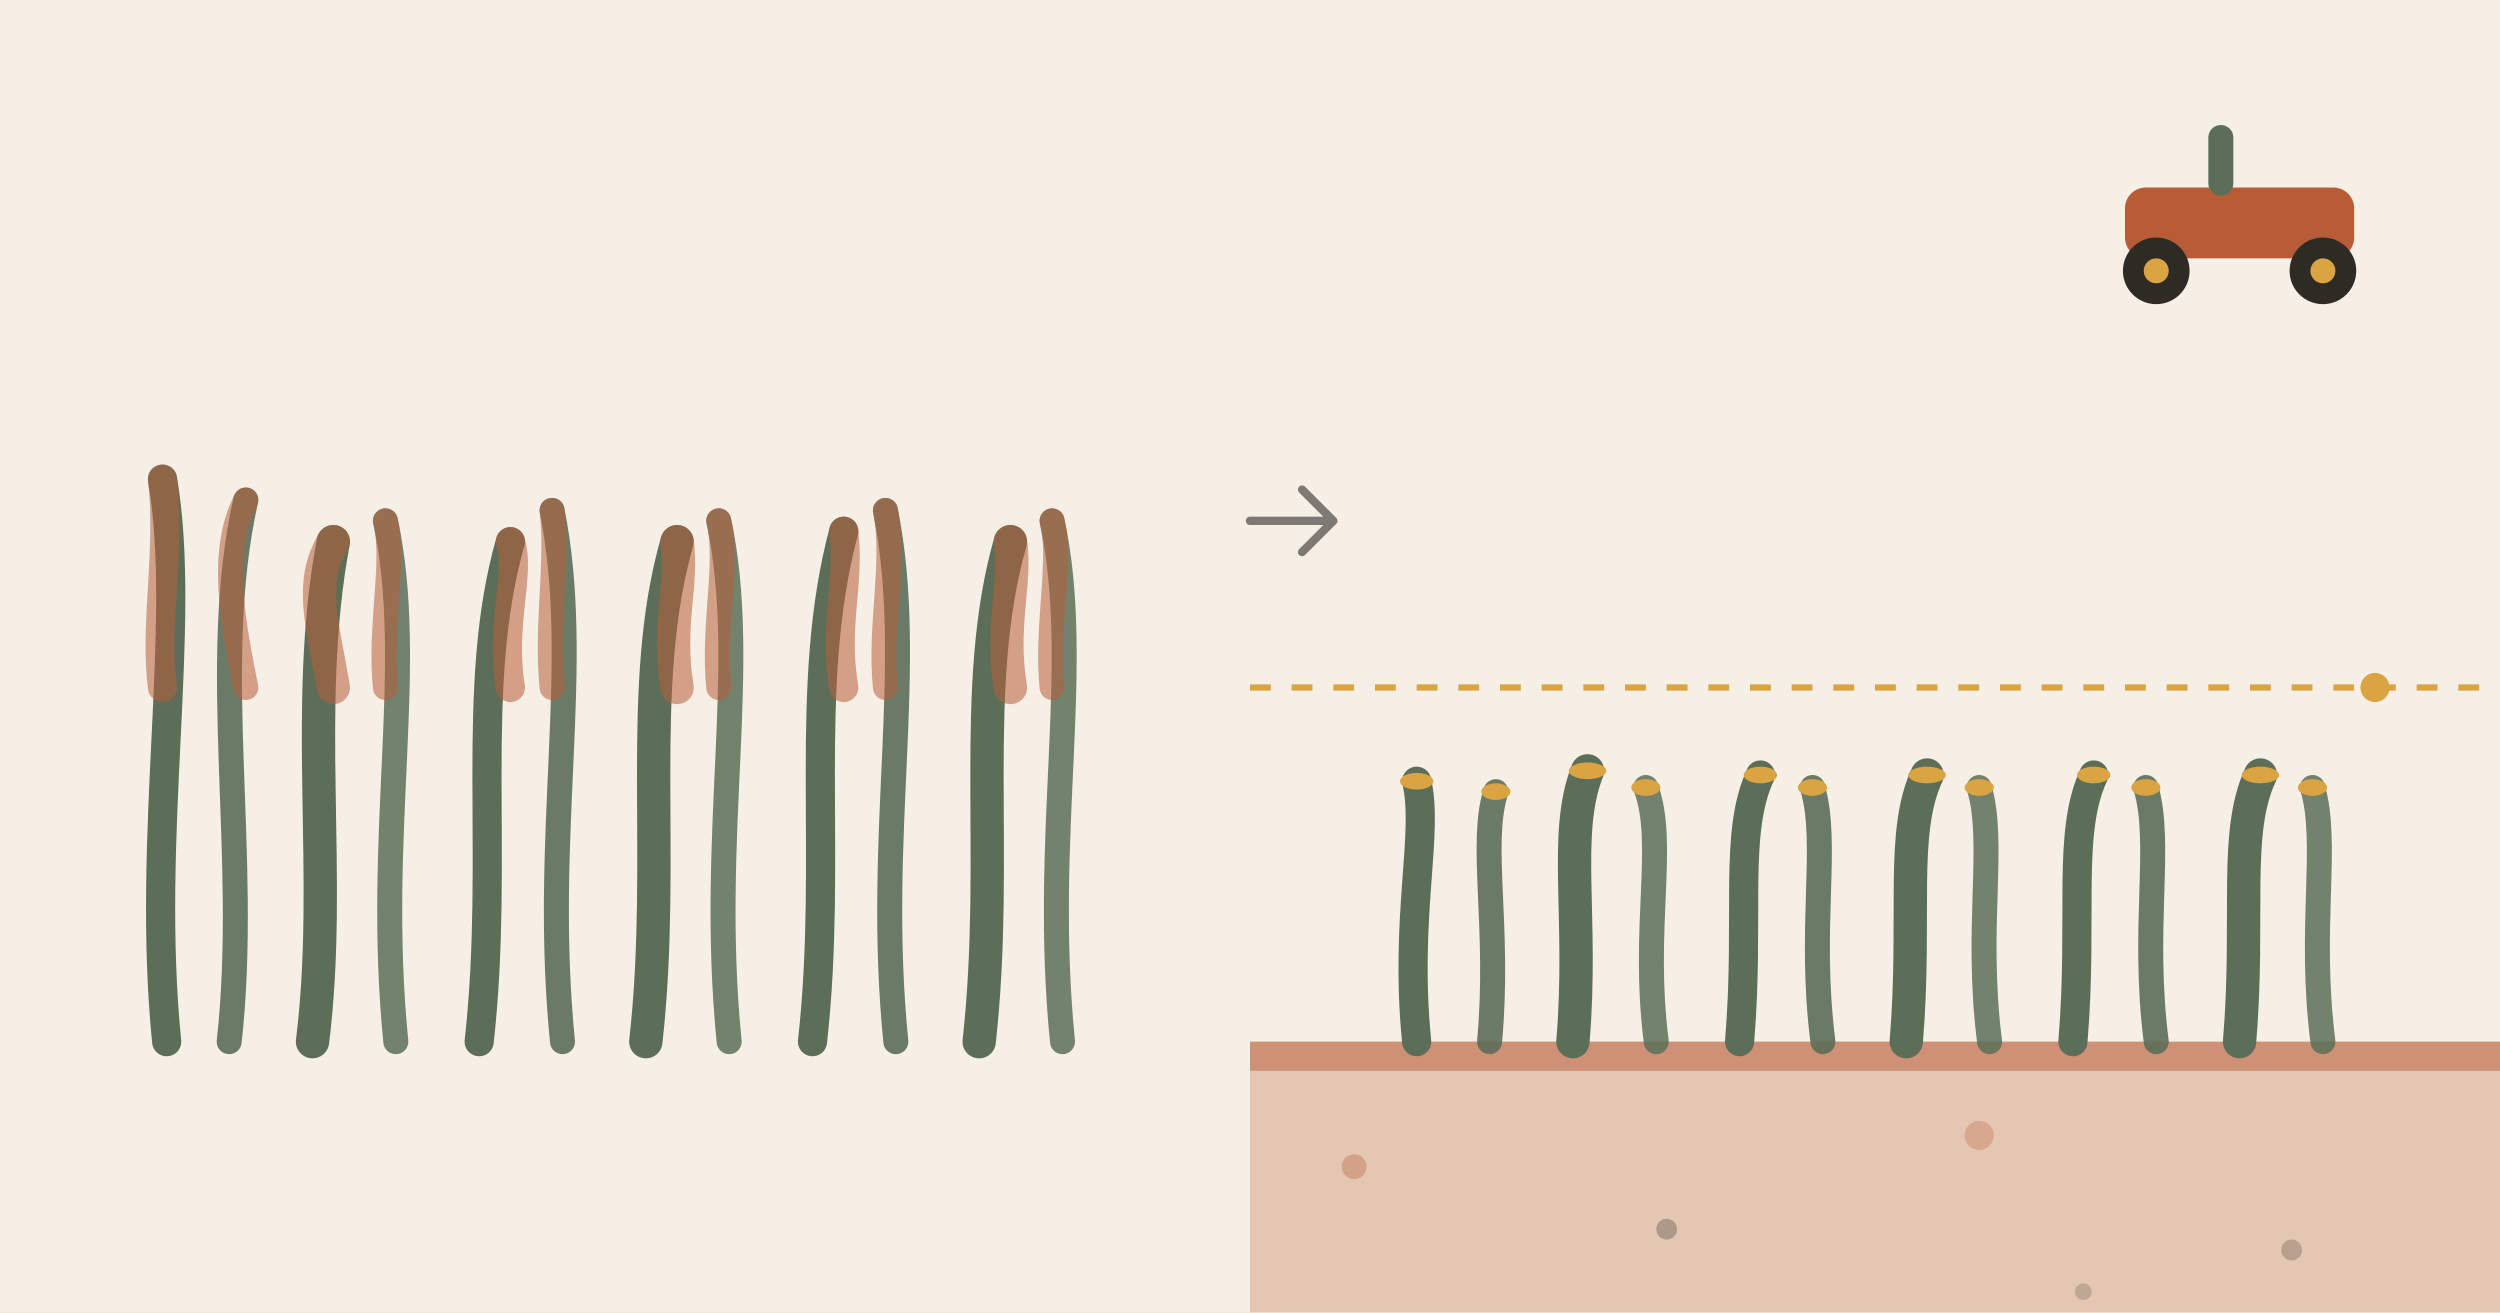
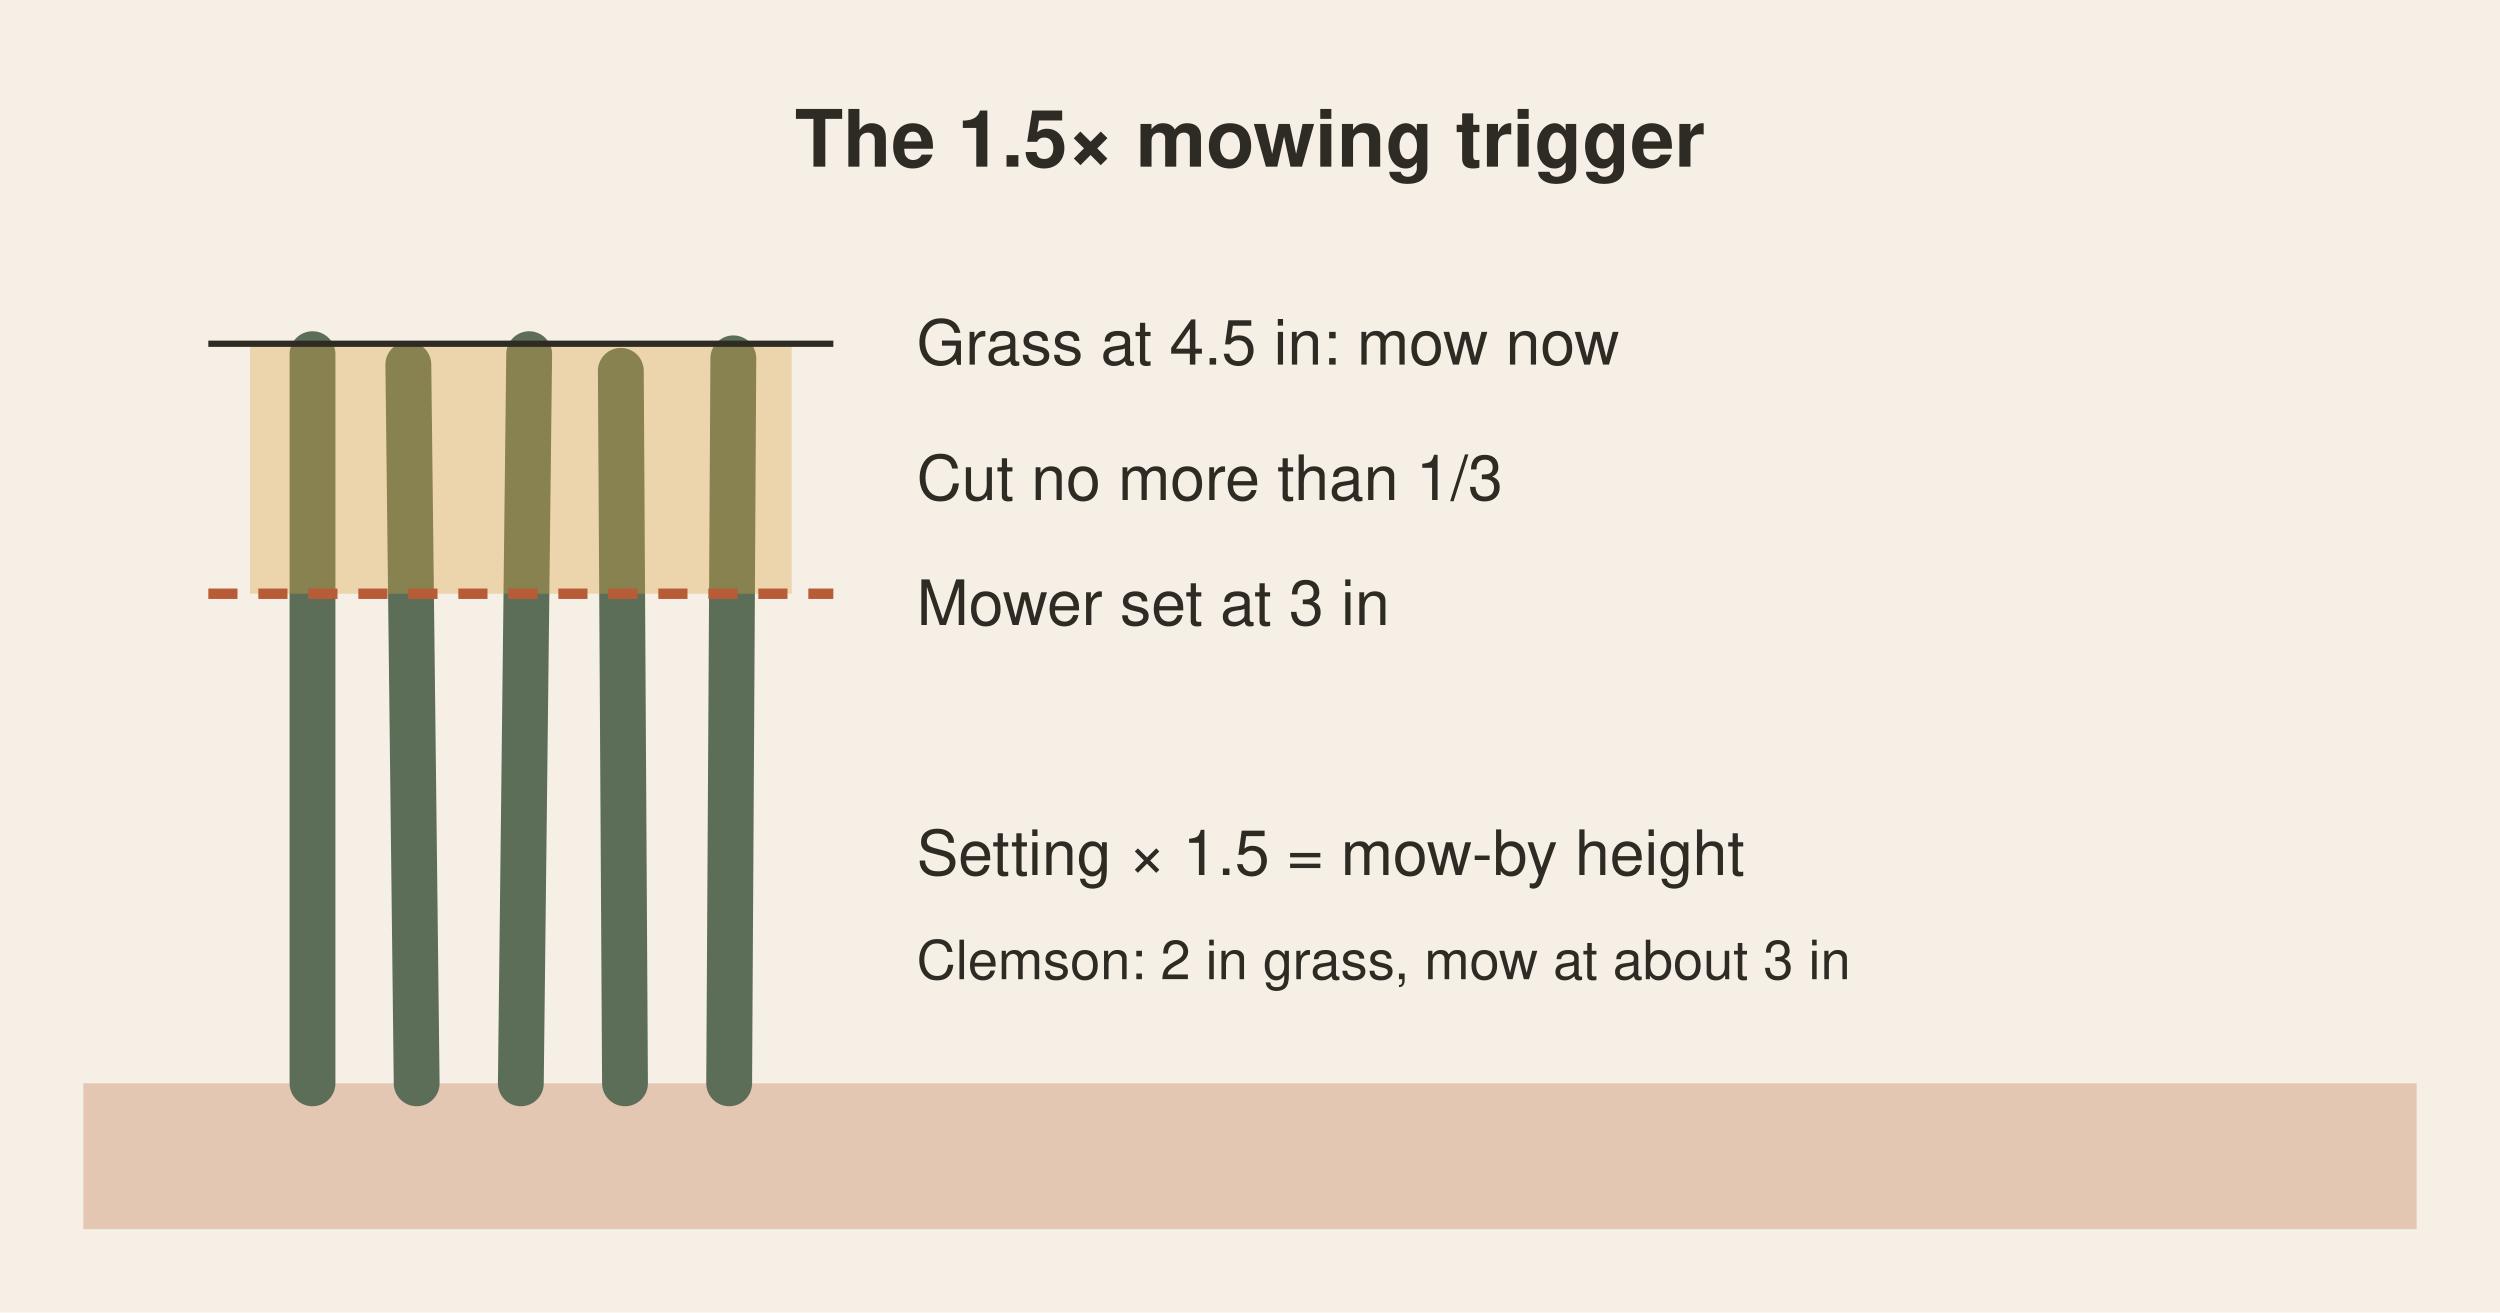
<svg xmlns="http://www.w3.org/2000/svg" viewBox="0 0 1200 630">
  <rect width="1200" height="630" fill="#F6EFE6" />
-   <rect x="0" y="500" width="1200" height="130" fill="#E4C7B2" />
-   <rect x="0" y="500" width="1200" height="14" fill="#B85C38" opacity="0.5" />
-   <circle cx="90" cy="555" r="6" fill="#B85C38" opacity="0.4" />
-   <circle cx="220" cy="590" r="5" fill="#2E2A24" opacity="0.3" />
-   <circle cx="360" cy="540" r="7" fill="#B85C38" opacity="0.3" />
-   <circle cx="500" cy="600" r="5" fill="#2E2A24" opacity="0.25" />
-   <circle cx="650" cy="560" r="6" fill="#B85C38" opacity="0.35" />
-   <circle cx="800" cy="590" r="5" fill="#2E2A24" opacity="0.3" />
-   <circle cx="950" cy="545" r="7" fill="#B85C38" opacity="0.3" />
-   <circle cx="1100" cy="600" r="5" fill="#2E2A24" opacity="0.25" />
-   <circle cx="150" cy="615" r="4" fill="#2E2A24" opacity="0.2" />
-   <circle cx="1000" cy="620" r="4" fill="#2E2A24" opacity="0.2" />
-   <line x1="0" y1="330" x2="1200" y2="330" stroke="#D9A441" stroke-width="3" stroke-dasharray="10 10" />
-   <circle cx="60" cy="330" r="7" fill="#D9A441" />
-   <circle cx="1140" cy="330" r="7" fill="#D9A441" />
-   <g>
-     <rect x="0" y="0" width="600" height="630" fill="#F6EFE6" />
-     <path d="M80 500 C70 400 90 300 78 230" stroke="#5C6E58" stroke-width="14" fill="none" stroke-linecap="round" />
-     <path d="M110 500 C120 410 100 320 118 240" stroke="#5C6E58" stroke-width="12" fill="none" stroke-linecap="round" opacity="0.9" />
-     <path d="M150 500 C160 420 145 340 160 260" stroke="#5C6E58" stroke-width="16" fill="none" stroke-linecap="round" />
-     <path d="M190 500 C180 400 200 320 185 250" stroke="#5C6E58" stroke-width="12" fill="none" stroke-linecap="round" opacity="0.85" />
-     <path d="M230 500 C240 410 225 330 245 260" stroke="#5C6E58" stroke-width="14" fill="none" stroke-linecap="round" />
-     <path d="M270 500 C260 400 280 320 265 245" stroke="#5C6E58" stroke-width="12" fill="none" stroke-linecap="round" opacity="0.9" />
-     <path d="M310 500 C320 410 305 330 325 260" stroke="#5C6E58" stroke-width="16" fill="none" stroke-linecap="round" />
-     <path d="M350 500 C340 400 360 320 345 250" stroke="#5C6E58" stroke-width="12" fill="none" stroke-linecap="round" opacity="0.85" />
-     <path d="M390 500 C400 410 385 330 405 255" stroke="#5C6E58" stroke-width="14" fill="none" stroke-linecap="round" />
-     <path d="M430 500 C420 400 440 320 425 245" stroke="#5C6E58" stroke-width="12" fill="none" stroke-linecap="round" opacity="0.9" />
-     <path d="M470 500 C480 410 465 330 485 260" stroke="#5C6E58" stroke-width="16" fill="none" stroke-linecap="round" />
-     <path d="M510 500 C500 400 520 320 505 250" stroke="#5C6E58" stroke-width="12" fill="none" stroke-linecap="round" opacity="0.85" />
-     <path d="M78 330 C74 300 82 265 78 230" stroke="#B85C38" stroke-width="14" fill="none" stroke-linecap="round" opacity="0.55" />
-     <path d="M118 330 C112 300 105 265 118 240" stroke="#B85C38" stroke-width="12" fill="none" stroke-linecap="round" opacity="0.55" />
-     <path d="M160 330 C155 300 148 280 160 260" stroke="#B85C38" stroke-width="16" fill="none" stroke-linecap="round" opacity="0.55" />
-     <path d="M185 330 C182 300 190 270 185 250" stroke="#B85C38" stroke-width="12" fill="none" stroke-linecap="round" opacity="0.55" />
-     <path d="M245 330 C240 300 250 275 245 260" stroke="#B85C38" stroke-width="14" fill="none" stroke-linecap="round" opacity="0.55" />
-     <path d="M265 330 C262 300 268 270 265 245" stroke="#B85C38" stroke-width="12" fill="none" stroke-linecap="round" opacity="0.55" />
-     <path d="M325 330 C320 300 328 280 325 260" stroke="#B85C38" stroke-width="16" fill="none" stroke-linecap="round" opacity="0.55" />
-     <path d="M345 330 C342 300 350 270 345 250" stroke="#B85C38" stroke-width="12" fill="none" stroke-linecap="round" opacity="0.55" />
-     <path d="M405 330 C400 300 408 280 405 255" stroke="#B85C38" stroke-width="14" fill="none" stroke-linecap="round" opacity="0.55" />
-     <path d="M425 330 C422 300 430 270 425 245" stroke="#B85C38" stroke-width="12" fill="none" stroke-linecap="round" opacity="0.55" />
-     <path d="M485 330 C480 300 488 280 485 260" stroke="#B85C38" stroke-width="16" fill="none" stroke-linecap="round" opacity="0.55" />
-     <path d="M505 330 C502 300 510 270 505 250" stroke="#B85C38" stroke-width="12" fill="none" stroke-linecap="round" opacity="0.55" />
+   <text x="600" y="80" font-family="Helvetica, Arial, sans-serif" font-size="38" font-weight="bold" fill="#2E2A24" text-anchor="middle">The 1.5× mowing trigger</text>
+   <rect x="40" y="520" width="1120" height="70" fill="#E4C7B2" />
+   <g stroke-linecap="round" fill="none">
+     <path d="M150 520 L150 170" stroke="#5C6E58" stroke-width="22" />
+     <path d="M200 520 L196 175" stroke="#5C6E58" stroke-width="22" />
+     <path d="M250 520 L254 170" stroke="#5C6E58" stroke-width="22" />
+     <path d="M300 520 L298 178" stroke="#5C6E58" stroke-width="22" />
+     <path d="M350 520 L352 172" stroke="#5C6E58" stroke-width="22" />
  </g>
-   <g>
-     <path d="M680 500 C674 440 686 400 680 375" stroke="#5C6E58" stroke-width="14" fill="none" stroke-linecap="round" />
-     <path d="M715 500 C720 445 710 405 718 380" stroke="#5C6E58" stroke-width="12" fill="none" stroke-linecap="round" opacity="0.9" />
-     <path d="M755 500 C760 440 750 400 762 370" stroke="#5C6E58" stroke-width="16" fill="none" stroke-linecap="round" />
-     <path d="M795 500 C788 445 800 405 790 378" stroke="#5C6E58" stroke-width="12" fill="none" stroke-linecap="round" opacity="0.85" />
-     <path d="M835 500 C840 440 832 400 845 372" stroke="#5C6E58" stroke-width="14" fill="none" stroke-linecap="round" />
-     <path d="M875 500 C868 445 878 405 870 378" stroke="#5C6E58" stroke-width="12" fill="none" stroke-linecap="round" opacity="0.9" />
-     <path d="M915 500 C920 440 912 400 925 372" stroke="#5C6E58" stroke-width="16" fill="none" stroke-linecap="round" />
-     <path d="M955 500 C948 445 958 405 950 378" stroke="#5C6E58" stroke-width="12" fill="none" stroke-linecap="round" opacity="0.85" />
-     <path d="M995 500 C1000 440 992 400 1005 372" stroke="#5C6E58" stroke-width="14" fill="none" stroke-linecap="round" />
-     <path d="M1035 500 C1028 445 1038 405 1030 378" stroke="#5C6E58" stroke-width="12" fill="none" stroke-linecap="round" opacity="0.9" />
-     <path d="M1075 500 C1080 440 1072 400 1085 372" stroke="#5C6E58" stroke-width="16" fill="none" stroke-linecap="round" />
-     <path d="M1115 500 C1108 445 1118 405 1110 378" stroke="#5C6E58" stroke-width="12" fill="none" stroke-linecap="round" opacity="0.85" />
-     <ellipse cx="680" cy="375" rx="8" ry="4" fill="#D9A441" />
-     <ellipse cx="718" cy="380" rx="7" ry="4" fill="#D9A441" />
-     <ellipse cx="762" cy="370" rx="9" ry="4" fill="#D9A441" />
-     <ellipse cx="790" cy="378" rx="7" ry="4" fill="#D9A441" />
-     <ellipse cx="845" cy="372" rx="8" ry="4" fill="#D9A441" />
-     <ellipse cx="870" cy="378" rx="7" ry="4" fill="#D9A441" />
-     <ellipse cx="925" cy="372" rx="9" ry="4" fill="#D9A441" />
-     <ellipse cx="950" cy="378" rx="7" ry="4" fill="#D9A441" />
-     <ellipse cx="1005" cy="372" rx="8" ry="4" fill="#D9A441" />
-     <ellipse cx="1030" cy="378" rx="7" ry="4" fill="#D9A441" />
-     <ellipse cx="1085" cy="372" rx="9" ry="4" fill="#D9A441" />
-     <ellipse cx="1110" cy="378" rx="7" ry="4" fill="#D9A441" />
+   <rect x="120" y="165" width="260" height="120" fill="#D9A441" opacity="0.35" />
+   <line x1="100" y1="285" x2="400" y2="285" stroke="#B85C38" stroke-width="5" stroke-dasharray="14 10" />
+   <line x1="100" y1="165" x2="400" y2="165" stroke="#2E2A24" stroke-width="3" />
+   <g font-family="Helvetica, Arial, sans-serif" font-size="30" fill="#2E2A24">
+     <text x="440" y="175">Grass at 4.5 in: mow now</text>
+     <text x="440" y="240">Cut no more than 1/3</text>
+     <text x="440" y="300">Mower set at 3 in</text>
+     <text x="440" y="420">Setting × 1.5 = mow-by height</text>
+     <text x="440" y="470" font-size="26">Clemson: 2 in grass, mow at about 3 in</text>
  </g>
-   <g transform="translate(1020,60)">
-     <rect x="0" y="30" width="110" height="34" rx="10" fill="#B85C38" />
-     <circle cx="15" cy="70" r="16" fill="#2E2A24" />
-     <circle cx="95" cy="70" r="16" fill="#2E2A24" />
-     <circle cx="15" cy="70" r="6" fill="#D9A441" />
-     <circle cx="95" cy="70" r="6" fill="#D9A441" />
-     <rect x="40" y="0" width="12" height="34" rx="6" fill="#5C6E58" />
-   </g>
-   <path d="M600 250 L640 250 L625 235 M640 250 L625 265" stroke="#2E2A24" stroke-width="4" fill="none" stroke-linecap="round" stroke-linejoin="round" opacity="0.6" />
</svg>
